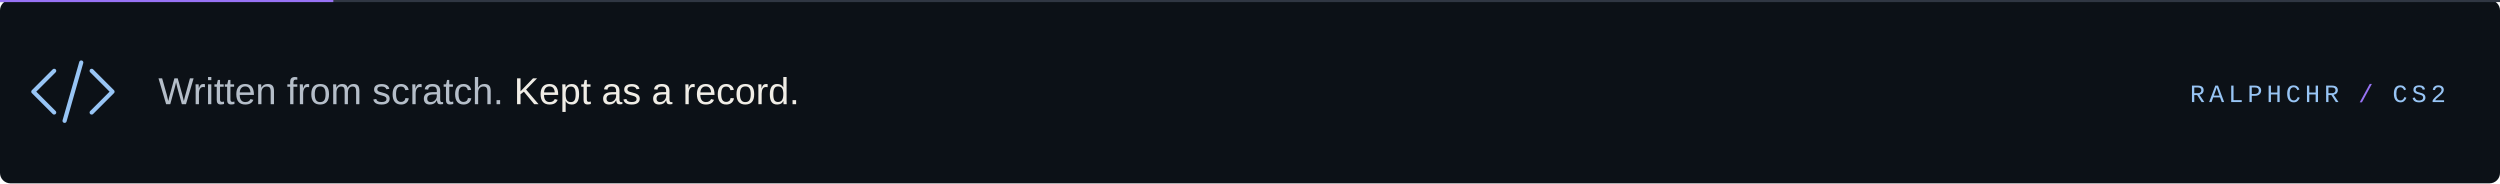
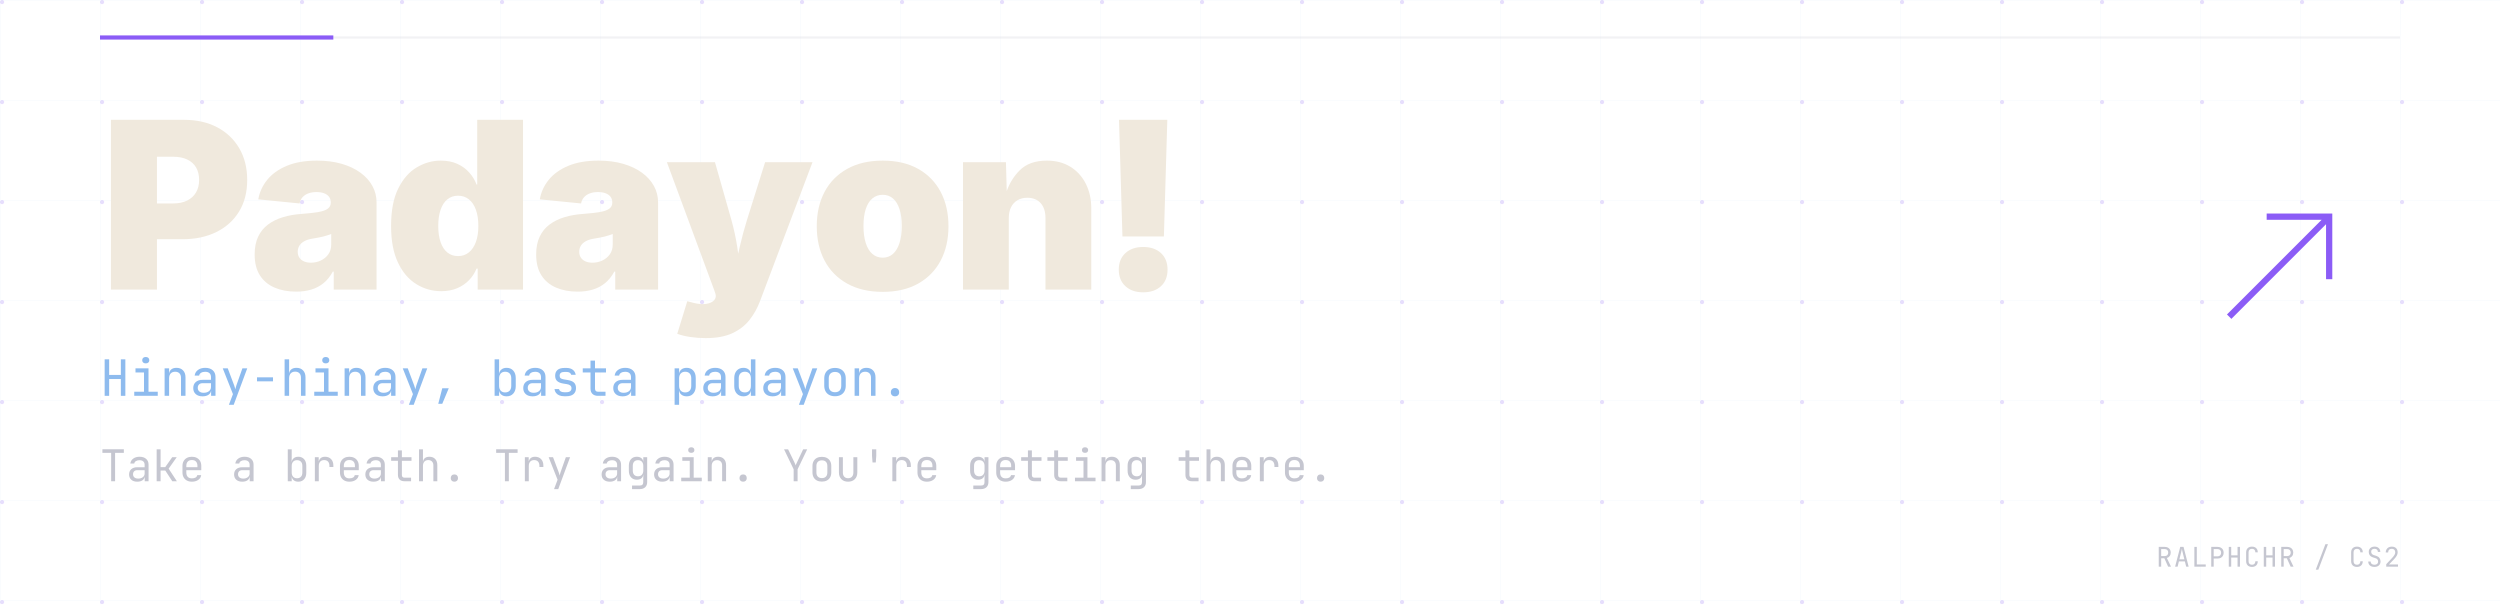
- <svg xmlns="http://www.w3.org/2000/svg" width="1200" height="88" viewBox="0 0 1200 88" fill="none" role="img" aria-labelledby="title">
-   <rect width="1200" height="88" rx="5" fill="#0C1117" />
-   <path d="M0 .5H1200" stroke="#303743" />
-   <path d="M0 .5H160" stroke="#9873F5" />
-   <path d="M26 34L16 44L26 54M44 34L54 44L44 54M39 30L31 58" stroke="#98C5F5" stroke-width="2" stroke-linecap="round" stroke-linejoin="round" />
-   <text x="76" y="50" fill="#B5BEC9" font-family="'Segoe UI', Arial, sans-serif" font-size="18">Written from scratch. <tspan fill="#F0EDE6">Kept as a record.</tspan>
-   </text>
-   <text x="1174" y="49" text-anchor="end" fill="#98C5F5" font-family="Consolas, 'Liberation Mono', monospace" font-size="12" letter-spacing="2">RALPHCHR <tspan fill="#9873F5">/</tspan> CS2</text>
+ <svg xmlns="http://www.w3.org/2000/svg" width="1200" height="290" viewBox="0 0 1200 290" role="img" aria-labelledby="title desc">
+   <defs>
+     <path id="d80" d="M46.875,0L46.875,-727.539 360.352,-727.539C414.388,-727.539 461.67,-716.878 502.197,-695.557 542.725,-674.235 574.3,-644.206 596.924,-605.469 619.547,-566.732 630.859,-521.484 630.859,-469.727 630.859,-417.643 619.303,-372.64 596.191,-334.717 573.079,-296.794 540.69,-267.497 499.023,-246.826 457.357,-226.156 408.854,-215.82 353.516,-215.82L244.141,-215.82 244.141,0z M244.141,-369.141L313.477,-369.141C336.914,-369.141 356.934,-373.291 373.535,-381.592 390.137,-389.893 402.832,-401.53 411.621,-416.504 420.41,-431.478 424.805,-449.219 424.805,-469.727 424.805,-490.885 420.41,-508.87 411.621,-523.682 402.832,-538.493 390.137,-549.805 373.535,-557.617 356.934,-565.43 336.914,-569.336 313.477,-569.336L244.141,-569.336z" />
+     <path id="d97" d="M202.148,8.789C167.318,8.789 136.475,3.011 109.619,-8.545 82.764,-20.101 61.849,-37.598 46.875,-61.035 31.901,-84.473 24.414,-114.258 24.414,-150.391 24.414,-180.339 29.46,-205.892 39.551,-227.051 49.642,-248.21 63.802,-265.544 82.031,-279.053 100.26,-292.562 121.501,-302.979 145.752,-310.303 170.003,-317.627 196.289,-322.266 224.609,-324.219 255.208,-326.497 279.704,-329.264 298.096,-332.52 316.488,-335.775 329.834,-340.576 338.135,-346.924 346.436,-353.271 350.586,-361.654 350.586,-372.07L350.586,-374.023C350.586,-383.464 348.063,-391.439 343.018,-397.949 337.972,-404.46 330.892,-409.424 321.777,-412.842 312.663,-416.26 301.758,-417.969 289.062,-417.969 276.693,-417.969 265.462,-416.178 255.371,-412.598 245.28,-409.017 236.898,-403.646 230.225,-396.484 223.551,-389.323 219.076,-380.208 216.797,-369.141L40.039,-386.719C45.247,-417.318 57.943,-445.15 78.125,-470.215 98.307,-495.28 126.221,-515.299 161.865,-530.273 197.51,-545.247 240.885,-552.734 291.992,-552.734 330.729,-552.734 365.804,-548.177 397.217,-539.062 428.63,-529.948 455.485,-517.253 477.783,-500.977 500.081,-484.701 517.171,-465.739 529.053,-444.092 540.934,-422.445 546.875,-399.089 546.875,-374.023L546.875,0 363.281,0 363.281,-77.148 359.375,-77.148C348.307,-56.641 335.042,-40.12 319.58,-27.588 304.118,-15.055 286.621,-5.859 267.09,0 247.559,5.859 225.911,8.789 202.148,8.789z M265.625,-115.234C280.599,-115.234 294.678,-118.327 307.861,-124.512 321.045,-130.697 331.787,-139.567 340.088,-151.123 348.389,-162.679 352.539,-176.758 352.539,-193.359L352.539,-238.281C347.331,-236.328 341.797,-234.375 335.938,-232.422 330.078,-230.469 323.812,-228.678 317.139,-227.051 310.465,-225.423 303.63,-223.958 296.631,-222.656 289.632,-221.354 282.227,-220.052 274.414,-218.75 259.115,-216.471 246.663,-212.646 237.061,-207.275 227.458,-201.904 220.378,-195.394 215.82,-187.744 211.263,-180.094 208.984,-171.549 208.984,-162.109 208.984,-152.018 211.426,-143.473 216.309,-136.475 221.191,-129.476 227.865,-124.186 236.328,-120.605 244.792,-117.025 254.557,-115.234 265.625,-115.234z" />
+     <path id="d100" d="M245.117,6.836C206.38,6.836 170.654,-3.337 137.939,-23.682 105.225,-44.027 79.102,-74.87 59.57,-116.211 40.039,-157.552 30.273,-209.635 30.273,-272.461 30.273,-338.542 40.527,-392.171 61.035,-433.35 81.543,-474.528 108.073,-504.72 140.625,-523.926 173.177,-543.131 207.357,-552.734 243.164,-552.734 270.182,-552.734 293.864,-548.096 314.209,-538.818 334.554,-529.541 351.644,-517.09 365.479,-501.465 379.313,-485.84 389.648,-468.75 396.484,-450.195L399.414,-450.195 399.414,-727.539 595.703,-727.539 595.703,0 401.367,0 401.367,-89.844 396.484,-89.844C388.997,-71.289 378.255,-54.769 364.258,-40.283 350.26,-25.798 333.333,-14.323 313.477,-5.859 293.62,2.604 270.833,6.836 245.117,6.836z M317.383,-143.555C335.286,-143.555 350.749,-148.844 363.77,-159.424 376.79,-170.003 386.8,-184.896 393.799,-204.102 400.797,-223.307 404.297,-246.094 404.297,-272.461 404.297,-299.479 400.797,-322.673 393.799,-342.041 386.8,-361.409 376.79,-376.302 363.77,-386.719 350.749,-397.135 335.286,-402.344 317.383,-402.344 299.479,-402.344 284.18,-397.135 271.484,-386.719 258.789,-376.302 249.105,-361.409 242.432,-342.041 235.758,-322.673 232.422,-299.479 232.422,-272.461 232.422,-245.768 235.758,-222.738 242.432,-203.369 249.105,-184.001 258.789,-169.189 271.484,-158.936 284.18,-148.682 299.479,-143.555 317.383,-143.555z" />
+     <path id="d121" d="M50.293,189.453L93.262,49.805 118.652,56.641C140.137,62.174 158.691,63.721 174.316,61.279 189.941,58.838 201.335,53.548 208.496,45.41 215.658,37.272 217.285,27.507 213.379,16.113L208.008,0.488 5.859,-545.898 211.914,-545.898 282.715,-296.875C293.132,-259.44 301.27,-221.842 307.129,-184.082 308.431,-174.316 309.896,-164.225 311.523,-153.809 313.802,-164.225 316.081,-174.479 318.359,-184.57 327.148,-222.656 337.24,-260.091 348.633,-296.875L426.758,-545.898 629.883,-545.898 404.785,49.805C393.717,79.427 378.743,106.201 359.863,130.127 340.983,154.053 316.488,173.014 286.377,187.012 256.266,201.009 218.262,208.008 172.363,208.008 149.902,208.008 127.767,206.38 105.957,203.125 84.147,199.87 65.592,195.312 50.293,189.453z" />
+     <path id="d111" d="M312.988,9.766C253.743,9.766 202.962,-2.035 160.645,-25.635 118.327,-49.235 86.019,-82.113 63.721,-124.268 41.423,-166.423 30.273,-215.495 30.273,-271.484 30.273,-327.474 41.423,-376.546 63.721,-418.701 86.019,-460.856 118.327,-493.734 160.645,-517.334 202.962,-540.934 253.743,-552.734 312.988,-552.734 372.233,-552.734 422.852,-540.934 464.844,-517.334 506.836,-493.734 538.981,-460.856 561.279,-418.701 583.577,-376.546 594.727,-327.474 594.727,-271.484 594.727,-215.495 583.577,-166.423 561.279,-124.268 538.981,-82.113 506.836,-49.235 464.844,-25.635 422.852,-2.035 372.233,9.766 312.988,9.766z M312.988,-136.719C329.915,-136.719 344.482,-142.09 356.689,-152.832 368.896,-163.574 378.255,-179.118 384.766,-199.463 391.276,-219.808 394.531,-244.141 394.531,-272.461 394.531,-301.107 391.276,-325.358 384.766,-345.215 378.255,-365.072 368.896,-380.208 356.689,-390.625 344.482,-401.042 329.915,-406.25 312.988,-406.25 295.736,-406.25 280.924,-401.042 268.555,-390.625 256.185,-380.208 246.745,-365.072 240.234,-345.215 233.724,-325.358 230.469,-301.107 230.469,-272.461 230.469,-244.141 233.724,-219.808 240.234,-199.463 246.745,-179.118 256.185,-163.574 268.555,-152.832 280.924,-142.09 295.736,-136.719 312.988,-136.719z" />
+     <path id="d110" d="M246.094,-306.641L246.094,0 49.805,0 49.805,-545.898 233.887,-545.898 237.305,-422.363C249.674,-456.868 268.066,-486.328 292.48,-510.742 320.15,-538.737 359.049,-552.734 409.18,-552.734 447.917,-552.734 481.527,-543.945 510.01,-526.367 538.493,-508.789 560.547,-484.538 576.172,-453.613 591.797,-422.689 599.609,-387.37 599.609,-347.656L599.609,0 403.32,0 403.32,-306.641C403.32,-333.659 396.484,-354.899 382.812,-370.361 369.141,-385.824 349.935,-393.555 325.195,-393.555 309.245,-393.555 295.329,-390.055 283.447,-383.057 271.566,-376.058 262.37,-366.13 255.859,-353.271 249.349,-340.413 246.094,-324.87 246.094,-306.641z" />
+     <path id="d33" d="M101.562,-227.539L86.914,-727.539 293.945,-727.539 279.297,-227.539z M190.43,11.719C158.854,11.719 133.545,3.011 114.502,-14.404 95.459,-31.82 85.938,-55.501 85.938,-85.449 85.938,-115.397 95.459,-139.079 114.502,-156.494 133.545,-173.91 158.854,-182.617 190.43,-182.617 222.331,-182.617 247.721,-173.91 266.602,-156.494 285.482,-139.079 294.922,-115.397 294.922,-85.449 294.922,-55.501 285.482,-31.82 266.602,-14.404 247.721,3.011 222.331,11.719 190.43,11.719z" />
+     <path id="m72" d="M93,0L93,-730 183,-730 183,-418 417,-418 417,-730 507,-730 507,0 417,0 417,-336 183,-336 183,0z" />
+     <path id="m105" d="M85,0L85,-82 280,-82 280,-468 110,-468 110,-550 370,-550 370,-82 555,-82 555,0z M315,-649C293,-649 275.667,-654.667 263,-666 250.333,-677.333 244,-692.667 244,-712 244,-732 250.333,-747.833 263,-759.5 275.667,-771.167 293,-777 315,-777 337,-777 354.333,-771.167 367,-759.5 379.667,-747.833 386,-732 386,-712 386,-692.667 379.667,-677.333 367,-666 354.333,-654.667 337,-649 315,-649z" />
+     <path id="m110" d="M92,0L92,-550 182,-550 182,-445 183,-445C187,-478.333 199.667,-505 221,-525 247,-548.333 283,-560 329,-560 384.333,-560 428.333,-543 461,-509 493.667,-475 510,-428.667 510,-370L510,0 420,0 420,-360C420,-399.333 409.5,-429.5 388.5,-450.5 367.5,-471.5 339,-482 303,-482 265.667,-482 236.167,-470.667 214.5,-448 192.833,-425.333 182,-392.667 182,-350L182,0z" />
+     <path id="m97" d="M252,10C194,10 148.333,-4.833 115,-34.5 81.667,-64.167 65,-104.333 65,-155 65,-206.333 81.667,-246.667 115,-276 148.333,-305.333 193.333,-320 250,-320L420,-320 420,-375C420,-409 409.833,-435.167 389.5,-453.5 369.167,-471.833 340.333,-481 303,-481 270.333,-481 243,-474.167 221,-460.5 199,-446.833 186.333,-428.333 183,-405L93,-405C99,-452.333 121.333,-490 160,-518 198.667,-546 247,-560 305,-560 368.333,-560 418.333,-543.667 455,-511 491.667,-478.333 510,-434 510,-378L510,0 422,0 422,-105 421,-105C417.667,-72.333 402.667,-45.667 376,-25 344.667,-1.667 303.333,10 252,10z M274,-61C316.667,-61 351.667,-71.667 379,-93 406.333,-114.333 420,-141.667 420,-175L420,-253 252,-253C222,-253 198.333,-244.667 181,-228 163.667,-211.333 155,-188.667 155,-160 155,-129.333 165.5,-105.167 186.5,-87.5 207.5,-69.833 236.667,-61 274,-61z" />
+     <path id="m121" d="M178,180L259,-34 55,-550 155,-550 283,-210C287.667,-198.667 292,-185.167 296,-169.5 300,-153.833 303.333,-140.667 306,-130 308.667,-140.667 312,-153.833 316,-169.5 320,-185.167 324,-198.667 328,-210L448,-550 545,-550 274,180z" />
+     <path id="m45" d="M140,-290L140,-370 460,-370 460,-290z" />
+     <path id="m104" d="M92,0L92,-730 182,-730 182,-445 183,-445C187,-478.333 199.667,-505 221,-525 247,-548.333 283,-560 329,-560 384.333,-560 428.333,-543 461,-509 493.667,-475 510,-428.667 510,-370L510,0 420,0 420,-360C420,-399.333 409.5,-429.833 388.5,-451.5 367.5,-473.167 339,-484 303,-484 265.667,-484 236.167,-472.333 214.5,-449 192.833,-425.667 182,-392.667 182,-350L182,0z" />
+     <path id="m44" d="M165,160L245,-151 375,-151 245,160z" />
+     <path id="m32" d="" />
+     <path id="m98" d="M332,10C286.667,10 250.333,-2.333 223,-27 200.333,-47 187,-73 183,-105L182,-105 182,0 92,0 92,-730 182,-730 182,-570 180,-445 183,-445C187,-476.333 200.667,-502.333 224,-523 251.333,-547.667 287.333,-560 332,-560 387.333,-560 431.667,-541.667 465,-505 498.333,-468.333 515,-418.333 515,-355L515,-194C515,-131.333 498.333,-81.667 465,-45 431.667,-8.333 387.333,10 332,10z M302,-68C340,-68 370,-79.333 392,-102 414,-124.667 425,-157.333 425,-200L425,-350C425,-392.667 414,-425.333 392,-448 370,-470.667 340,-482 302,-482 265.333,-482 236.167,-470.333 214.5,-447 192.833,-423.667 182,-391.333 182,-350L182,-200C182,-158.667 192.833,-126.333 214.5,-103 236.167,-79.667 265.333,-68 302,-68z" />
+     <path id="m115" d="M283,8C245.667,8 213.167,2.167 185.5,-9.5 157.833,-21.167 135.833,-37.667 119.5,-59 103.167,-80.333 93.333,-105.667 90,-135L180,-135C184,-115.667 194.833,-100.333 212.5,-89 230.167,-77.667 253.667,-72 283,-72L325,-72C360.333,-72 386.667,-79.167 404,-93.5 421.333,-107.833 430,-127 430,-151 430,-174.333 422.167,-192.833 406.5,-206.5 390.833,-220.167 367.667,-229.333 337,-234L263,-246C209,-255.333 168.833,-272.167 142.5,-296.5 116.167,-320.833 103,-356.333 103,-403 103,-452.333 118.667,-490.5 150,-517.5 181.333,-544.5 228.333,-558 291,-558L329,-558C381.667,-558 424,-545.667 456,-521 488,-496.333 507.333,-463 514,-421L424,-421C420,-438.333 410,-452.167 394,-462.5 378,-472.833 356.333,-478 329,-478L291,-478C257,-478 232.167,-471.667 216.5,-459 200.833,-446.333 193,-427.333 193,-402 193,-379.333 199.667,-362.667 213,-352 226.333,-341.333 247.333,-333.667 276,-329L350,-317C409.333,-307.667 452.5,-290.333 479.5,-265 506.5,-239.667 520,-203 520,-155 520,-104.333 503.833,-64.5 471.5,-35.5 439.167,-6.5 390.333,8 325,8z" />
+     <path id="m116" d="M360,0C312.667,0 275.833,-12.667 249.5,-38 223.167,-63.333 210,-99 210,-145L210,-468 55,-468 55,-550 210,-550 210,-705 300,-705 300,-550 520,-550 520,-468 300,-468 300,-145C300,-103,320,-82,360,-82L510,-82 510,0z" />
+     <path id="m112" d="M92,180L92,-550 182,-550 182,-445 183,-445C187,-477 200.667,-503.333 224,-524 251.333,-548 287.667,-560 333,-560 388.333,-560 432.5,-541.833 465.5,-505.5 498.5,-469.167 515,-419.333 515,-356L515,-195C515,-153 507.5,-116.667 492.5,-86 477.5,-55.333 456.5,-31.667 429.5,-15 402.5,1.667 370.333,10 333,10 288.333,10 252,-2.333 224,-27 200.667,-47.667 187,-73.667 183,-105L180,-105 182,20 182,180z M303,-68C341,-68 370.833,-79.333 392.5,-102 414.167,-124.667 425,-157.333 425,-200L425,-350C425,-392.667 414.167,-425.333 392.5,-448 370.833,-470.667 341,-482 303,-482 266.333,-482 237,-470.333 215,-447 193,-423.667 182,-391.333 182,-350L182,-200C182,-158.667 193,-126.333 215,-103 237,-79.667 266.333,-68 303,-68z" />
+     <path id="m100" d="M268,10C213.333,10 169.167,-8.333 135.5,-45 101.833,-81.667 85,-131.333 85,-194L85,-355C85,-418.333 101.667,-468.333 135,-505 168.333,-541.667 212.667,-560 268,-560 313.333,-560 349.667,-547.667 377,-523 399.667,-502.333 413,-476.333 417,-445L420,-445 418,-570 418,-730 508,-730 508,0 418,0 418,-105 417,-105C413,-73 399.667,-47 377,-27 349.667,-2.333 313.333,10 268,10z M298,-68C335.333,-68 364.667,-79.667 386,-103 407.333,-126.333 418,-158.667 418,-200L418,-350C418,-391.333 407.333,-423.667 386,-447 364.667,-470.333 335.333,-482 298,-482 260,-482 230,-470.667 208,-448 186,-425.333 175,-392.667 175,-350L175,-200C175,-157.333 186,-124.667 208,-102 230,-79.333 260,-68 298,-68z" />
+     <path id="m111" d="M300,8C256,8 218,-0.333 186,-17 154,-33.667 129.167,-57.833 111.5,-89.5 93.833,-121.167 85,-158.667 85,-202L85,-348C85,-392 93.833,-429.667 111.5,-461 129.167,-492.333 154,-516.333 186,-533 218,-549.667 256,-558 300,-558 344,-558 382,-549.667 414,-533 446,-516.333 470.833,-492.333 488.5,-461 506.167,-429.667 515,-392.333 515,-349L515,-202C515,-158.667 506.167,-121.167 488.5,-89.5 470.833,-57.833 446,-33.667 414,-17 382,-0.333 344,8 300,8z M300,-72C339.333,-72 370,-83 392,-105 414,-127 425,-159.333 425,-202L425,-348C425,-390.667 414,-423 392,-445 370,-467 339.333,-478 300,-478 261.333,-478 230.833,-467 208.5,-445 186.167,-423 175,-390.667 175,-348L175,-202C175,-159.333 186.167,-127 208.5,-105 230.833,-83 261.333,-72 300,-72z" />
+     <path id="m46" d="M300,10C274.667,10 254.5,2.667 239.5,-12 224.5,-26.667 217,-46.333 217,-71 217,-97 224.5,-117.667 239.5,-133 254.5,-148.333 274.667,-156 300,-156 325.333,-156 345.5,-148.333 360.5,-133 375.5,-117.667 383,-97 383,-71 383,-46.333 375.5,-26.667 360.5,-12 345.5,2.667 325.333,10 300,10z" />
+     <path id="m84" d="M255,0L255,-649 55,-649 55,-731 545,-731 545,-649 345,-649 345,0z" />
+     <path id="m107" d="M95,0L95,-730 185,-730 185,-323 291,-323 451,-550 554,-550 369,-288 557,0 452,0 292,-245 185,-245 185,0z" />
+     <path id="m101" d="M300,10C256.667,10 218.833,1.333 186.5,-16 154.167,-33.333 129.167,-57.833 111.5,-89.5 93.833,-121.167 85,-158 85,-200L85,-350C85,-392.667 93.833,-429.667 111.5,-461 129.167,-492.333 154.167,-516.667 186.5,-534 218.833,-551.333 256.667,-560 300,-560 343.333,-560 381.167,-551.333 413.5,-534 445.833,-516.667 470.833,-492.333 488.5,-461 506.167,-429.667 515,-392.667 515,-350L515,-253 173,-253 173,-200C173,-156.667 184,-123.5 206,-100.5 228,-77.5 259.333,-66 300,-66 334.667,-66 362.667,-72.167 384,-84.5 405.333,-96.833 418.333,-115.333 423,-140L513,-140C507,-94 484.5,-57.5 445.5,-30.5 406.5,-3.5 358,10 300,10z M427,-321L427,-350C427,-393.333 416.167,-426.667 394.5,-450 372.833,-473.333 341.333,-485 300,-485 259.333,-485 228,-473.333 206,-450 184,-426.667 173,-393.333 173,-350L173,-321z" />
+     <path id="m114" d="M111,0L111,-550 199,-550 199,-452C205.667,-477.333 216,-498.333 230,-515 255.333,-545 293.333,-560 344,-560 402,-560 448.167,-541.833 482.5,-505.5 516.833,-469.167 534,-420 534,-358L534,-325 444,-325 444,-350C444,-393.333 433.5,-426.5 412.5,-449.5 391.5,-472.5 361.667,-484 323,-484 285,-484 255.167,-472.333 233.5,-449 211.833,-425.667 201,-392.667 201,-350L201,0z" />
+     <path id="m103" d="M161,180L161,98 336,98C364,98 384.5,91.667 397.5,79 410.5,66.333 417,46.667 417,20L417,-50 419,-150 417,-150C414.333,-117.333 401.333,-90.667 378,-70 351.333,-46.667 315.667,-35 271,-35 214.333,-35 169.667,-53.5 137,-90.5 104.333,-127.5 88,-177.333 88,-240L88,-356C88,-418.667 104.333,-468.333 137,-505 169.667,-541.667 214.333,-560 271,-560 315.667,-560 351.333,-548.333 378,-525 401.333,-504.333 414.333,-477.667 417,-445L418,-445 418,-550 507,-550 507,20C507,69.333 491.833,108.333 461.5,137 431.167,165.667 389,180 335,180z M298,-113C335.333,-113 364.667,-124.667 386,-148 407.333,-171.333 418,-203.667 418,-245L418,-350C418,-391.333 407.333,-423.667 386,-447 364.667,-470.333 335.333,-482 298,-482 260,-482 230.5,-470.667 209.5,-448 188.5,-425.333 178,-392.667 178,-350L178,-245C178,-202.333 188.5,-169.667 209.5,-147 230.5,-124.333 260,-113 298,-113z" />
+     <path id="m89" d="M255,0L255,-273 35,-730 128,-730 273,-430C281,-413.333 287.333,-399.167 292,-387.5 296.667,-375.833 299.667,-367.333 301,-362 302.333,-367.333 305.5,-375.833 310.5,-387.5 315.5,-399.167 322,-413.333 330,-430L472,-730 565,-730 345,-273 345,0z" />
+     <path id="m117" d="M299,10C235.667,10 185,-8.833 147,-46.5 109,-84.167 90,-135.333 90,-200L90,-550 180,-550 180,-200C180,-158.667 190.667,-126.5 212,-103.5 233.333,-80.5 262.333,-69 299,-69 336.333,-69 365.833,-80.5 387.5,-103.5 409.167,-126.5 420,-158.667 420,-200L420,-550 510,-550 510,-200C510,-135.333 490.667,-84.167 452,-46.5 413.333,-8.833 362.333,10 299,10z" />
+     <path id="m39" d="M258,-430L246,-580 246,-730 343,-730 343,-580 332,-430z" />
+     <path id="m82" d="M92,0L92,-730 318,-730C361.333,-730 399.333,-721.167 432,-703.5 464.667,-685.833 490,-661.333 508,-630 526,-598.667 535,-562 535,-520 535,-470.667 522.167,-428.333 496.5,-393 470.833,-357.667 436,-333.333 392,-320L545,0 439,0 299,-310 182,-310 182,0z M182,-391L318,-391C355.333,-391 385.333,-402.833 408,-426.5 430.667,-450.167 442,-481.333 442,-520 442,-559.333 430.667,-590.667 408,-614 385.333,-637.333 355.333,-649 318,-649L182,-649z" />
+     <path id="m65" d="M50,0L240,-730 361,-730 550,0 459,0 411,-194 190,-194 142,0z M208,-270L392,-270 336,-495C325.333,-537.667 317,-573.333 311,-602 305,-630.667 301.333,-649.333 300,-658 298.667,-649.333 295,-630.667 289,-602 283,-573.333 274.667,-538 264,-496z" />
+     <path id="m76" d="M115,0L115,-730 205,-730 205,-82 535,-82 535,0z" />
+     <path id="m80" d="M92,0L92,-730 327,-730C372.333,-730 411.667,-721.167 445,-703.5 478.333,-685.833 504.167,-661 522.5,-629 540.833,-597 550,-559 550,-515 550,-471.667 540.833,-433.833 522.5,-401.5 504.167,-369.167 478.333,-344.167 445,-326.5 411.667,-308.833 372.333,-300 327,-300L182,-300 182,0z M182,-381L327,-381C366.333,-381 397.833,-393.167 421.5,-417.5 445.167,-441.833 457,-474.333 457,-515 457,-556.333 445.167,-589 421.5,-613 397.833,-637 366.333,-649 327,-649L182,-649z" />
+     <path id="m67" d="M304,10C260,10 221.833,1.667 189.5,-15 157.167,-31.667 132.167,-55.833 114.5,-87.5 96.833,-119.167 88,-156.667 88,-200L88,-530C88,-574 96.833,-611.667 114.5,-643 132.167,-674.333 157.167,-698.333 189.5,-715 221.833,-731.667 260,-740 304,-740 348,-740 386,-731.5 418,-714.5 450,-697.5 474.667,-673.333 492,-642 509.333,-610.667 518,-573.333 518,-530L428,-530C428,-571.333 417.167,-603.167 395.5,-625.5 373.833,-647.833 343.333,-659 304,-659 264.667,-659 233.833,-648 211.5,-626 189.167,-604 178,-572.333 178,-531L178,-200C178,-158.667 189.167,-126.833 211.5,-104.5 233.833,-82.167 264.667,-71 304,-71 343.333,-71 373.833,-82.167 395.5,-104.5 417.167,-126.833 428,-158.667 428,-200L518,-200C518,-157.333 509.333,-120.167 492,-88.5 474.667,-56.833 450,-32.5 418,-15.5 386,1.5 348,10 304,10z" />
+     <path id="m47" d="M75,110L430,-830 525,-830 170,110z" />
+     <path id="m83" d="M304,10C256,10 214.833,2 180.5,-14 146.167,-30 119.667,-53 101,-83 82.333,-113 72.667,-148.667 72,-190L162,-190C162,-153.333 174.5,-124.333 199.5,-103 224.5,-81.667 259.333,-71 304,-71 346,-71 378.833,-81.333 402.5,-102 426.167,-122.667 438,-151.333 438,-188 438,-217.333 430.167,-243 414.5,-265 398.833,-287 376.333,-302.333 347,-311L248,-342C198,-357.333 159.5,-383 132.5,-419 105.5,-455 92,-497.333 92,-546 92,-585.333 100.833,-619.5 118.5,-648.5 136.167,-677.5 161,-700.167 193,-716.5 225,-732.833 262.667,-741 306,-741 370,-741 421.333,-723.167 460,-687.5 498.667,-651.833 518.333,-604.333 519,-545L429,-545C429,-581 418.167,-609.167 396.5,-629.5 374.833,-649.833 344.333,-660 305,-660 266.333,-660 236.167,-650.667 214.5,-632 192.833,-613.333 182,-587.333 182,-554 182,-524 190,-498 206,-476 222,-454 245,-438.333 275,-429L375,-397C423.667,-381.667 461.333,-355.667 488,-319 514.667,-282.333 528,-239.333 528,-190 528,-150 518.667,-115 500,-85 481.333,-55 455.167,-31.667 421.5,-15 387.833,1.667 348.667,10 304,10z" />
+     <path id="m50" d="M92,0L92,-92 315,-329C353,-369.667 380.667,-405.833 398,-437.5 415.333,-469.167 424,-499.667 424,-529 424,-569.667 412.833,-601.667 390.5,-625 368.167,-648.333 337.667,-660 299,-660 256.333,-660 222.833,-648 198.5,-624 174.167,-600 162,-567 162,-525L72,-525C73.333,-569 83.5,-607.167 102.5,-639.5 121.5,-671.833 147.833,-696.667 181.5,-714 215.167,-731.333 254.333,-740 299,-740 343,-740 381.167,-731.5 413.5,-714.5 445.833,-697.5 470.667,-673.333 488,-642 505.333,-610.667 514,-573.333 514,-530 514,-488.667 503,-447.667 481,-407 459,-366.333 423,-320 373,-268L193,-82 526,-82 526,0z" />
+   </defs>
+   <defs>
+     <pattern id="terminal-grid" width="48" height="48" patternUnits="userSpaceOnUse">
+       <path d="M48 0H0V48" fill="none" stroke="#8EBBEE" stroke-opacity=".045" />
+       <circle cx="1" cy="1" r="1" fill="#8B5CF6" fill-opacity=".2" />
+     </pattern>
+   </defs>
+   <rect width="1200" height="290" fill="url(#terminal-grid)" />
+   <path d="M48 18H1152" stroke="#C5C6D0" stroke-opacity=".22" />
+   <path d="M48 18h112" stroke="#8B5CF6" stroke-width="2" />
+   <g transform="translate(48 139) scale(0.112)" fill="#F0E9DD">
+     <use href="#d80" x="0" />
+     <use href="#d97" x="638.393" />
+     <use href="#d100" x="1217.215" />
+     <use href="#d97" x="1844.866" />
+     <use href="#d121" x="2423.689" />
+     <use href="#d111" x="3041.574" />
+     <use href="#d110" x="3648.717" />
+     <use href="#d33" x="4280.273" />
+   </g>
+   <g transform="translate(48 190) scale(0.024)" fill="#8EBBEE">
+     <use href="#m72" x="0" />
+     <use href="#m105" x="600" />
+     <use href="#m110" x="1200" />
+     <use href="#m97" x="1800" />
+     <use href="#m121" x="2400" />
+     <use href="#m45" x="3000" />
+     <use href="#m104" x="3600" />
+     <use href="#m105" x="4200" />
+     <use href="#m110" x="4800" />
+     <use href="#m97" x="5400" />
+     <use href="#m121" x="6000" />
+     <use href="#m44" x="6600" />
+     <use href="#m98" x="7800" />
+     <use href="#m97" x="8400" />
+     <use href="#m115" x="9000" />
+     <use href="#m116" x="9600" />
+     <use href="#m97" x="10200" />
+     <use href="#m112" x="11400" />
+     <use href="#m97" x="12000" />
+     <use href="#m100" x="12600" />
+     <use href="#m97" x="13200" />
+     <use href="#m121" x="13800" />
+     <use href="#m111" x="14400" />
+     <use href="#m110" x="15000" />
+     <use href="#m46" x="15600" />
+   </g>
+   <g transform="translate(48 231) scale(0.021)" fill="#C5C6D0">
+     <use href="#m84" x="0" />
+     <use href="#m97" x="600" />
+     <use href="#m107" x="1200" />
+     <use href="#m101" x="1800" />
+     <use href="#m97" x="3000" />
+     <use href="#m98" x="4200" />
+     <use href="#m114" x="4800" />
+     <use href="#m101" x="5400" />
+     <use href="#m97" x="6000" />
+     <use href="#m116" x="6600" />
+     <use href="#m104" x="7200" />
+     <use href="#m46" x="7800" />
+     <use href="#m84" x="9000" />
+     <use href="#m114" x="9600" />
+     <use href="#m121" x="10200" />
+     <use href="#m97" x="11400" />
+     <use href="#m103" x="12000" />
+     <use href="#m97" x="12600" />
+     <use href="#m105" x="13200" />
+     <use href="#m110" x="13800" />
+     <use href="#m46" x="14400" />
+     <use href="#m89" x="15600" />
+     <use href="#m111" x="16200" />
+     <use href="#m117" x="16800" />
+     <use href="#m39" x="17400" />
+     <use href="#m114" x="18000" />
+     <use href="#m101" x="18600" />
+     <use href="#m103" x="19800" />
+     <use href="#m101" x="20400" />
+     <use href="#m116" x="21000" />
+     <use href="#m116" x="21600" />
+     <use href="#m105" x="22200" />
+     <use href="#m110" x="22800" />
+     <use href="#m103" x="23400" />
+     <use href="#m116" x="24600" />
+     <use href="#m104" x="25200" />
+     <use href="#m101" x="25800" />
+     <use href="#m114" x="26400" />
+     <use href="#m101" x="27000" />
+     <use href="#m46" x="27600" />
+   </g>
+   <path d="M1070 152l48-48m-30 0h30v30" fill="none" stroke="#8B5CF6" stroke-width="3" />
+   <g transform="translate(1035 272) scale(0.013)" fill="#C5C6D0">
+     <use href="#m82" x="0" />
+     <use href="#m65" x="646.154" />
+     <use href="#m76" x="1292.308" />
+     <use href="#m80" x="1938.462" />
+     <use href="#m72" x="2584.615" />
+     <use href="#m67" x="3230.769" />
+     <use href="#m72" x="3876.923" />
+     <use href="#m82" x="4523.077" />
+     <use href="#m47" x="5815.385" />
+     <use href="#m67" x="7107.692" />
+     <use href="#m83" x="7753.846" />
+     <use href="#m50" x="8400" />
+   </g>
</svg>
